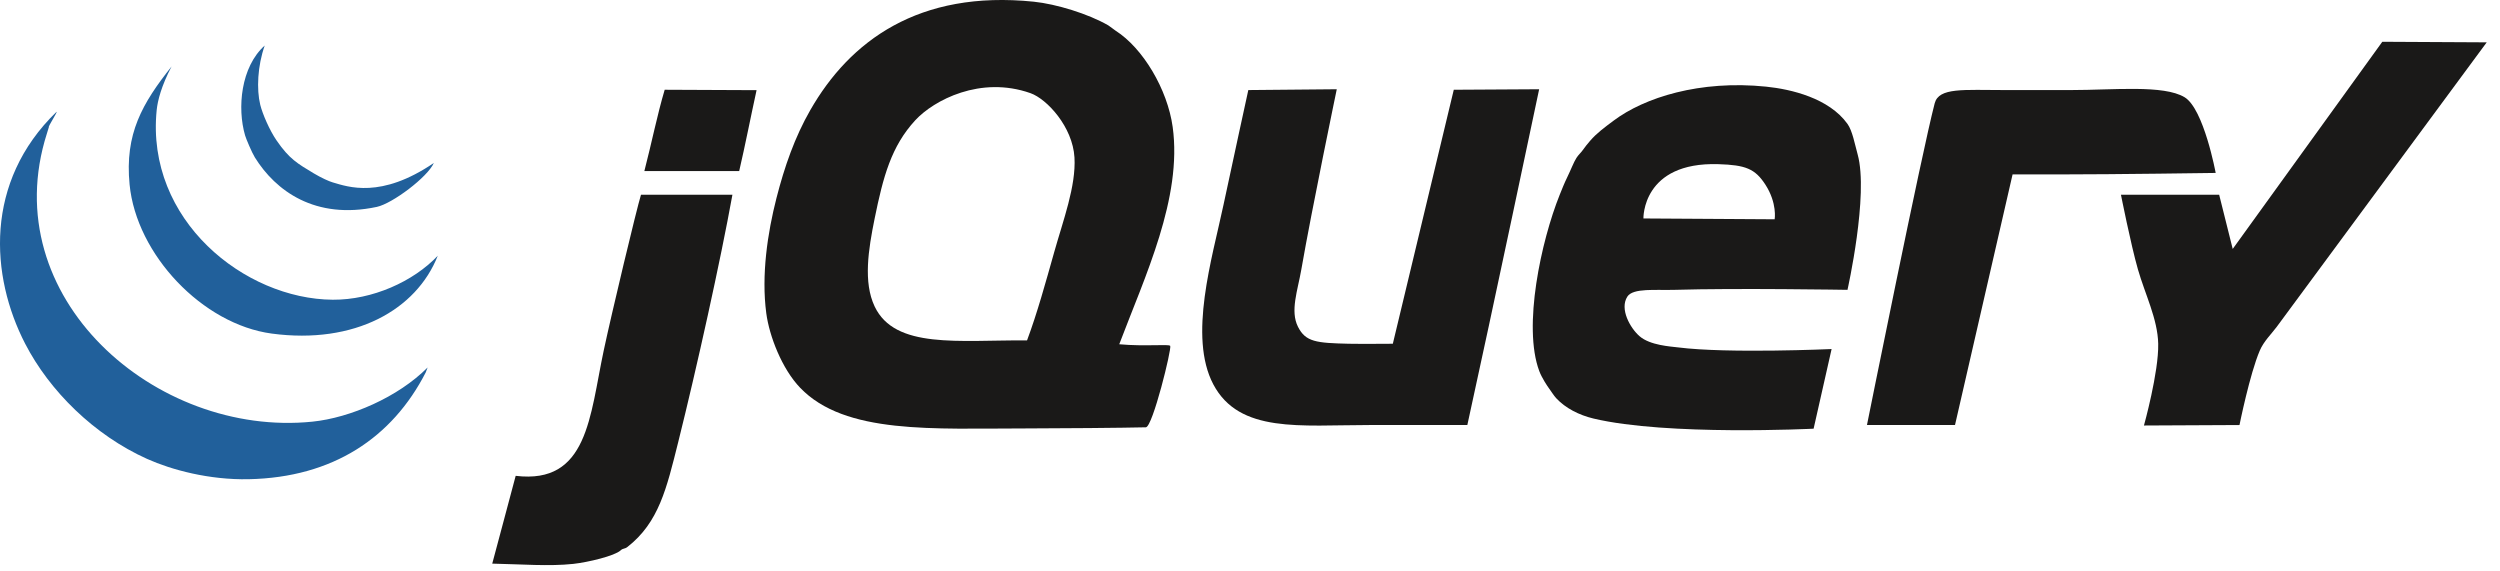
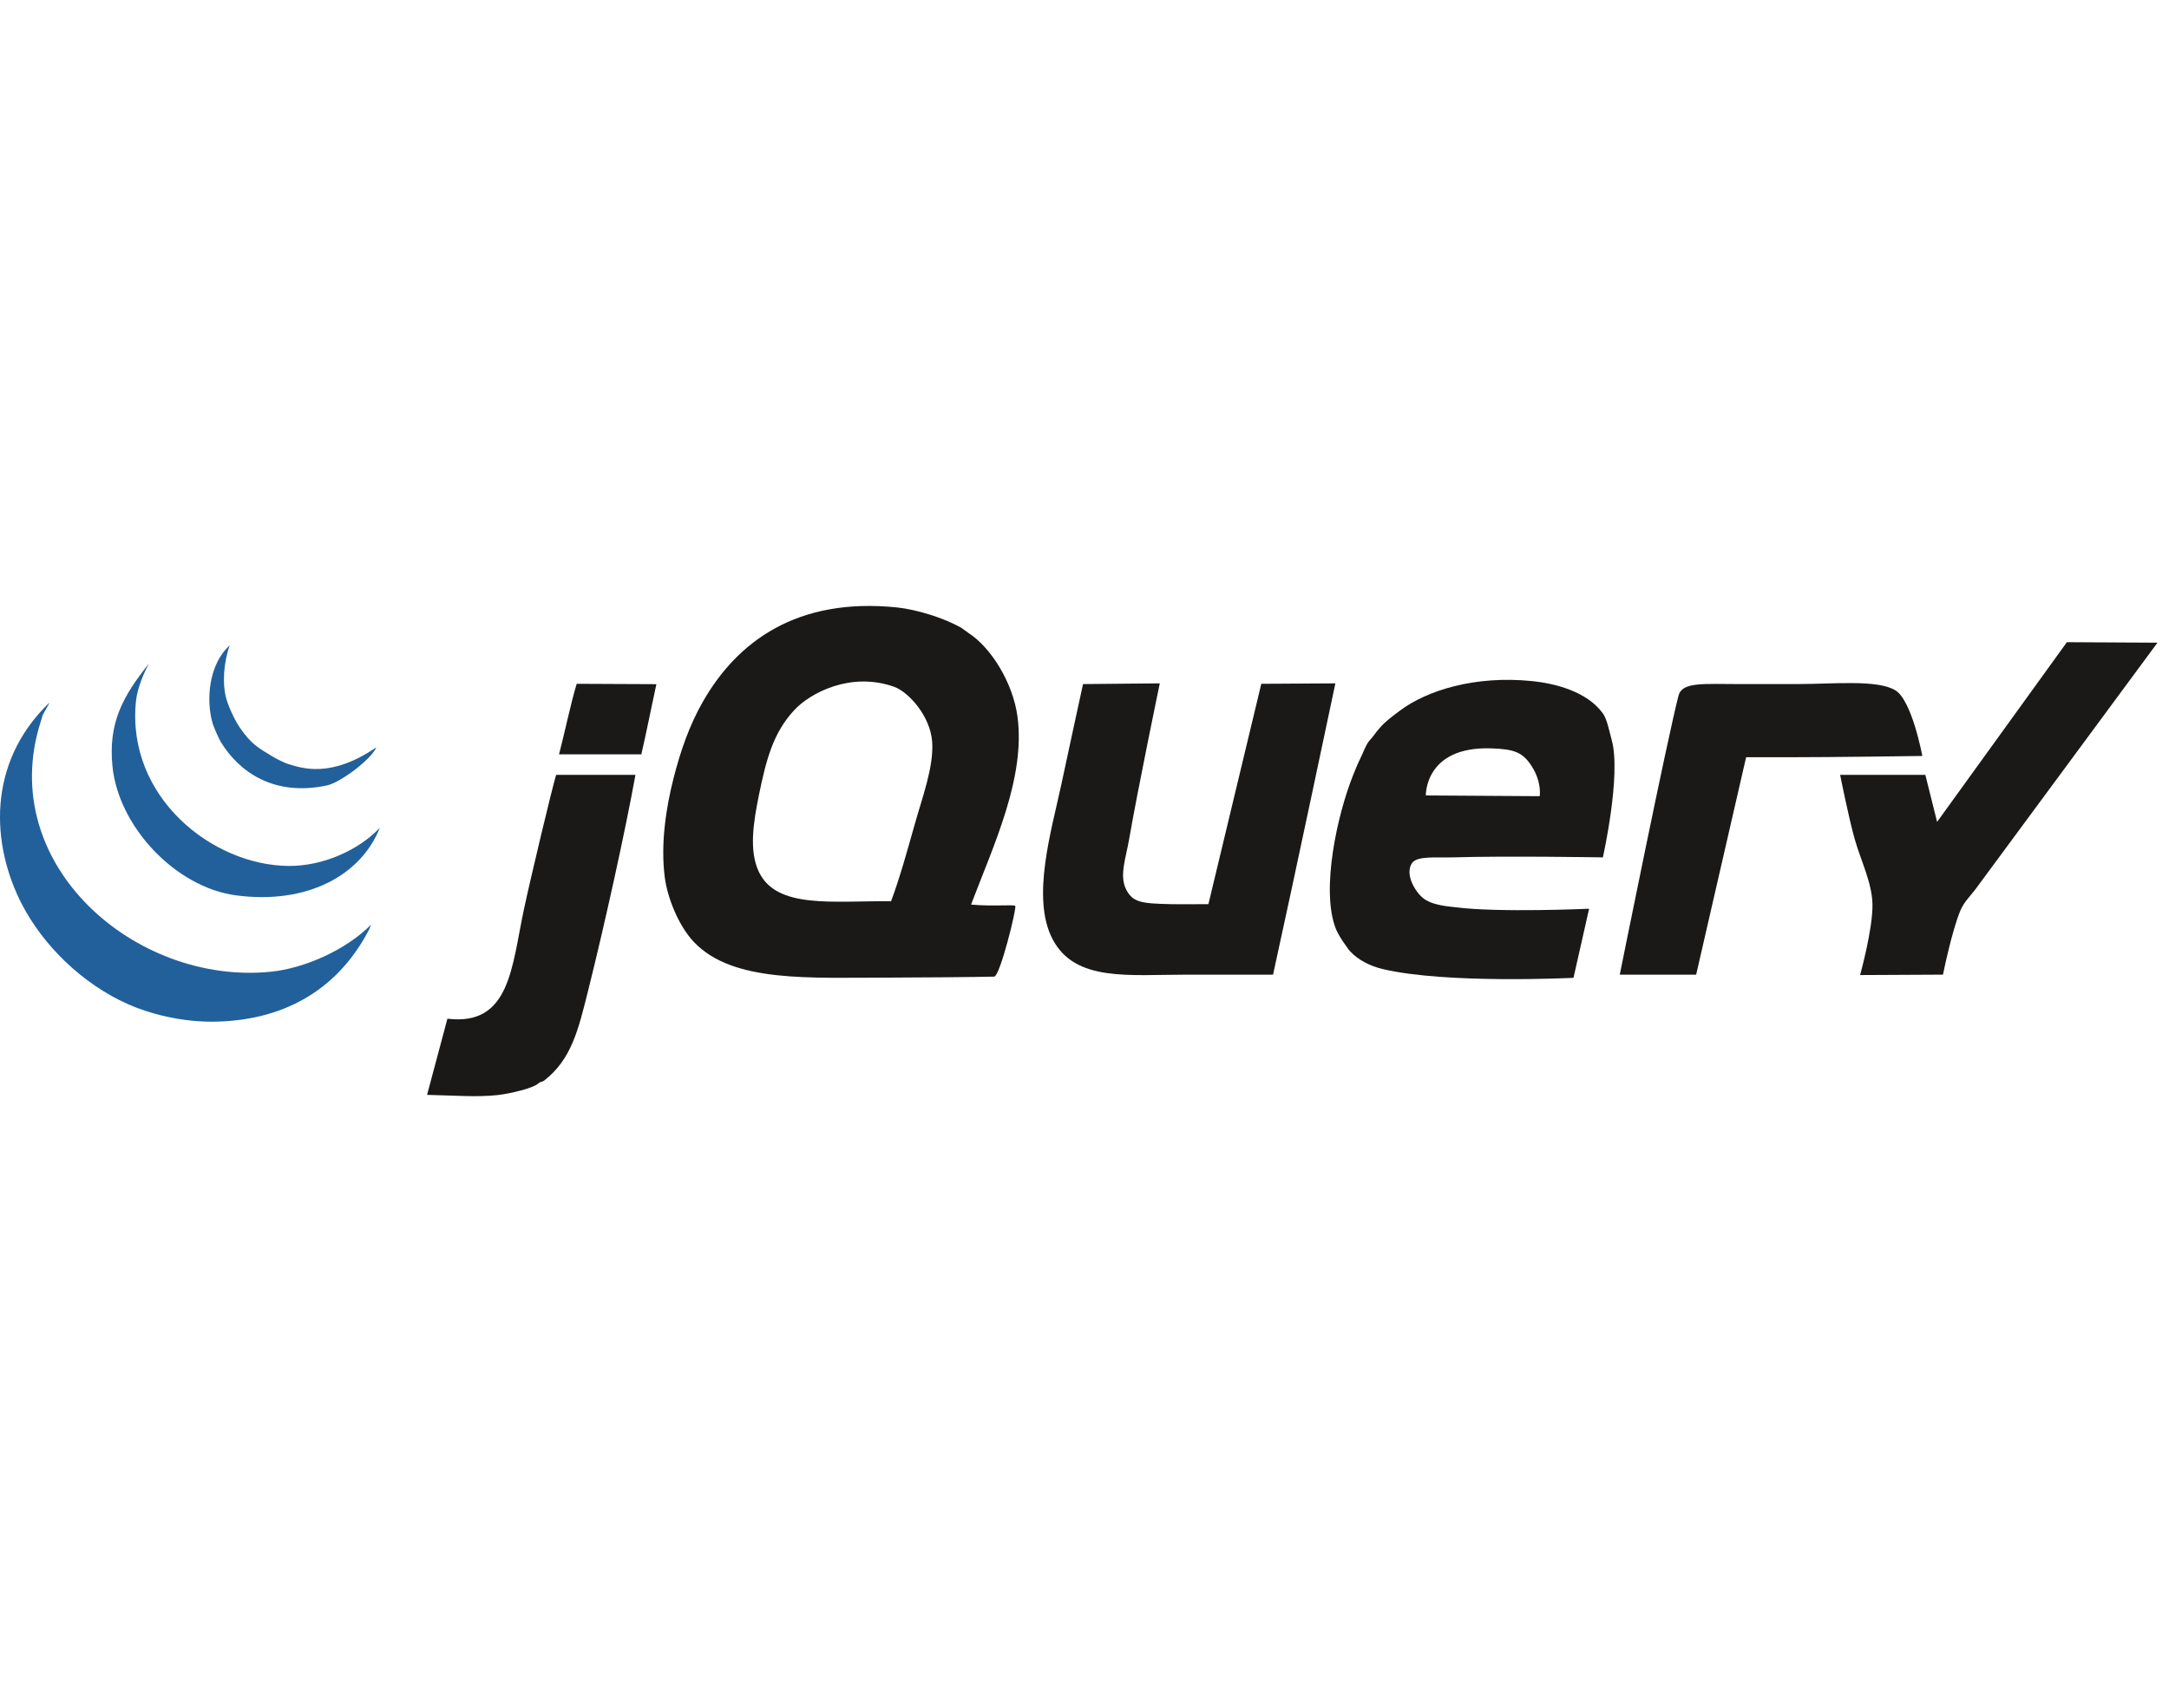
- <svg xmlns="http://www.w3.org/2000/svg" width="162" height="37" viewBox="0 0 162 37" fill="none">
+ <svg xmlns="http://www.w3.org/2000/svg" width="47" height="37" viewBox="0 0 162 37" fill="none">
  <path fill-rule="evenodd" clip-rule="evenodd" d="M154.373 2.707L161.139 2.744C161.139 2.744 148.56 19.789 147.533 21.178C147.199 21.628 146.692 22.113 146.435 22.714C145.786 24.226 145.119 27.542 145.119 27.542L138.928 27.573C138.928 27.573 139.891 24.117 139.852 22.275C139.817 20.667 138.996 19.061 138.535 17.447C138.07 15.815 137.438 12.619 137.438 12.619H143.802L144.68 16.131L154.373 2.707Z" fill="#1A1918" />
  <path fill-rule="evenodd" clip-rule="evenodd" d="M141.561 6.301C142.81 7.054 143.576 11.206 143.576 11.206C143.576 11.206 137.043 11.302 133.487 11.302H130.415L126.684 27.542H120.979C120.979 27.542 124.529 9.894 125.368 6.694C125.64 5.658 127.229 5.836 129.912 5.836H134.198C136.966 5.836 140.201 5.483 141.561 6.301Z" fill="#1A1918" />
  <path fill-rule="evenodd" clip-rule="evenodd" d="M114.998 14.21C114.998 14.21 115.176 13.168 114.395 11.961C113.728 10.932 113.111 10.693 111.356 10.638C106.398 10.482 106.494 14.156 106.494 14.156L114.998 14.21ZM120.375 10.004C121.102 12.624 119.717 18.782 119.717 18.782C119.717 18.782 112.485 18.661 108.525 18.782C107.293 18.819 105.819 18.648 105.452 19.221C104.936 20.024 105.64 21.26 106.238 21.782C106.925 22.383 108.263 22.451 108.744 22.512C111.959 22.921 118.688 22.618 118.688 22.618L117.522 27.779C117.522 27.779 108.013 28.256 103.257 27.121C102.318 26.897 101.438 26.445 100.843 25.804C100.681 25.629 100.54 25.39 100.387 25.183C100.264 25.019 99.906 24.477 99.746 24.049C98.66 21.154 99.873 15.608 101.063 12.637C101.201 12.293 101.374 11.856 101.557 11.485C101.785 11.022 101.978 10.5 102.16 10.223C102.283 10.032 102.435 9.909 102.562 9.729C102.709 9.516 102.88 9.31 103.038 9.126C103.477 8.617 103.975 8.257 104.574 7.809C106.556 6.326 110.142 5.173 114.45 5.615C116.071 5.781 118.521 6.361 119.717 8.029C120.037 8.474 120.195 9.358 120.375 10.004Z" fill="#1A1918" />
  <path fill-rule="evenodd" clip-rule="evenodd" d="M94.205 5.816L99.737 5.783C99.737 5.783 96.654 20.41 95.083 27.542H88.718C84.27 27.542 80.309 28.093 78.624 24.909C76.989 21.817 78.549 16.732 79.282 13.277C79.8 10.833 80.891 5.836 80.891 5.836L86.623 5.783C86.623 5.783 85.003 13.563 84.329 17.447C84.088 18.839 83.59 20.149 84.11 21.178C84.604 22.157 85.295 22.227 87.402 22.275C88.069 22.291 90.255 22.275 90.255 22.275L94.205 5.816Z" fill="#1A1918" />
  <path fill-rule="evenodd" clip-rule="evenodd" d="M68.309 16.35C68.888 14.291 69.733 12.06 69.626 10.205C69.51 8.221 67.846 6.415 66.773 6.036C63.541 4.894 60.514 6.49 59.312 7.791C57.755 9.477 57.229 11.445 56.678 14.155C56.268 16.168 55.932 18.292 56.678 19.861C57.999 22.635 62.118 22.03 66.553 22.056C67.212 20.292 67.756 18.31 68.309 16.35ZM75.99 8.23C76.622 12.825 74.197 17.897 72.527 22.308C74.23 22.462 75.722 22.284 75.83 22.411C75.942 22.576 74.689 27.676 74.252 27.689C72.9 27.724 68.421 27.762 66.553 27.762C60.459 27.762 54.758 28.159 51.85 25.128C50.669 23.897 49.853 21.786 49.655 20.3C49.326 17.82 49.739 15.09 50.314 12.839C50.834 10.806 51.501 8.888 52.508 7.133C55.069 2.662 59.524 -0.656 66.992 0.11C68.441 0.26 70.521 0.894 71.82 1.646C71.91 1.699 72.224 1.949 72.297 1.993C74.052 3.11 75.652 5.777 75.99 8.23Z" fill="#1A1918" />
  <path fill-rule="evenodd" clip-rule="evenodd" d="M49.026 5.843C48.657 7.521 48.288 9.424 47.9 11.083H41.755C42.231 9.244 42.596 7.416 43.072 5.816C45.038 5.816 46.866 5.843 49.026 5.843Z" fill="#1A1918" />
  <path fill-rule="evenodd" clip-rule="evenodd" d="M41.536 12.619H47.461C46.686 16.908 45.152 23.825 43.95 28.64C43.197 31.653 42.694 33.852 40.658 35.443C40.475 35.586 40.37 35.518 40.219 35.662C39.843 36.02 38.108 36.435 37.147 36.54C35.584 36.709 33.817 36.562 31.897 36.523C32.4 34.686 32.968 32.48 33.416 30.834C38.097 31.401 38.215 26.976 39.121 22.715C39.646 20.252 41.235 13.607 41.536 12.619Z" fill="#1A1918" />
  <path fill-rule="evenodd" clip-rule="evenodd" d="M27.71 23.812L27.583 24.141C25.419 28.354 21.585 30.939 16.116 31.053C13.559 31.106 11.123 30.45 9.532 29.737C6.098 28.194 3.21 25.332 1.632 22.275C-0.631 17.893 -1.039 11.796 3.666 7.243C3.739 7.243 3.096 8.23 3.168 8.23L3.039 8.651C-0.352 19.266 10.094 28.363 20.248 27.323C22.689 27.073 25.801 25.736 27.71 23.812Z" fill="#21609B" />
  <path fill-rule="evenodd" clip-rule="evenodd" d="M21.565 19.422C24.12 19.44 26.788 18.246 28.368 16.57C26.986 20.079 22.983 22.334 17.615 21.617C13.12 21.016 8.839 16.493 8.398 11.961C8.075 8.663 9.225 6.694 11.119 4.306C10.461 5.555 10.215 6.518 10.153 7.133C9.434 14.267 15.853 19.385 21.565 19.422Z" fill="#21609B" />
  <path fill-rule="evenodd" clip-rule="evenodd" d="M28.112 10.561C27.714 11.472 25.428 13.192 24.418 13.407C20.42 14.259 17.859 12.363 16.518 10.205C16.318 9.883 15.949 9.003 15.883 8.779C15.363 7.01 15.602 4.335 17.154 2.95C16.687 4.267 16.619 5.796 16.864 6.79C17.014 7.392 17.468 8.441 17.922 9.101C18.749 10.304 19.274 10.596 20.336 11.235C20.815 11.522 21.328 11.753 21.55 11.816C22.557 12.112 24.683 12.894 28.112 10.561Z" fill="#21609B" />
</svg>
